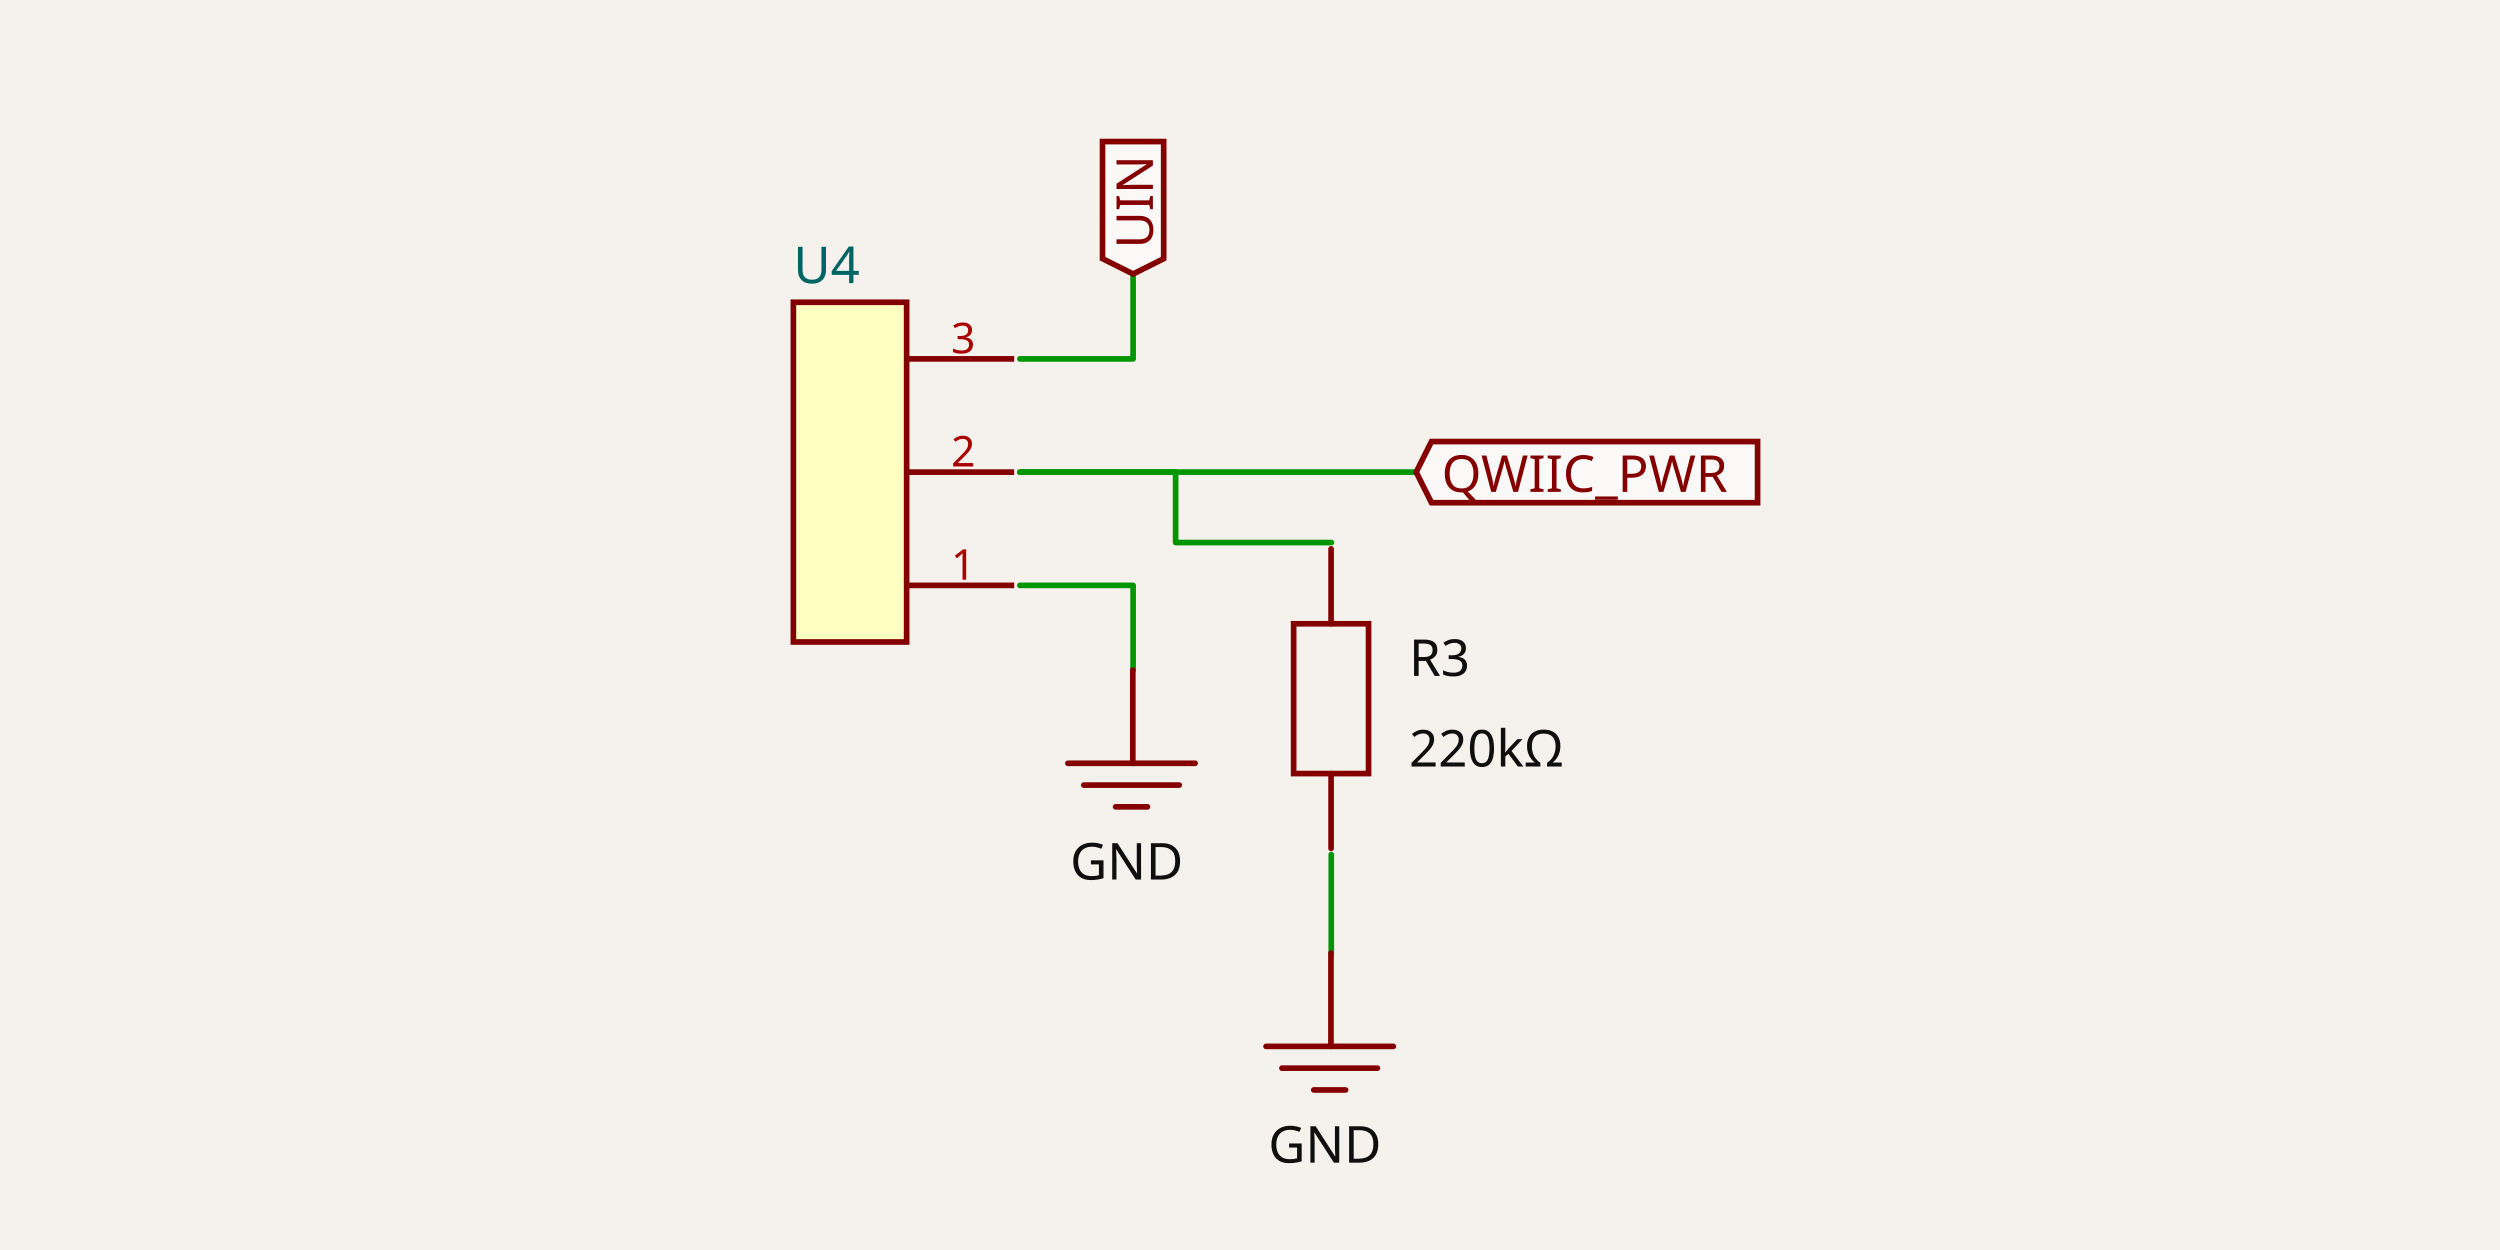
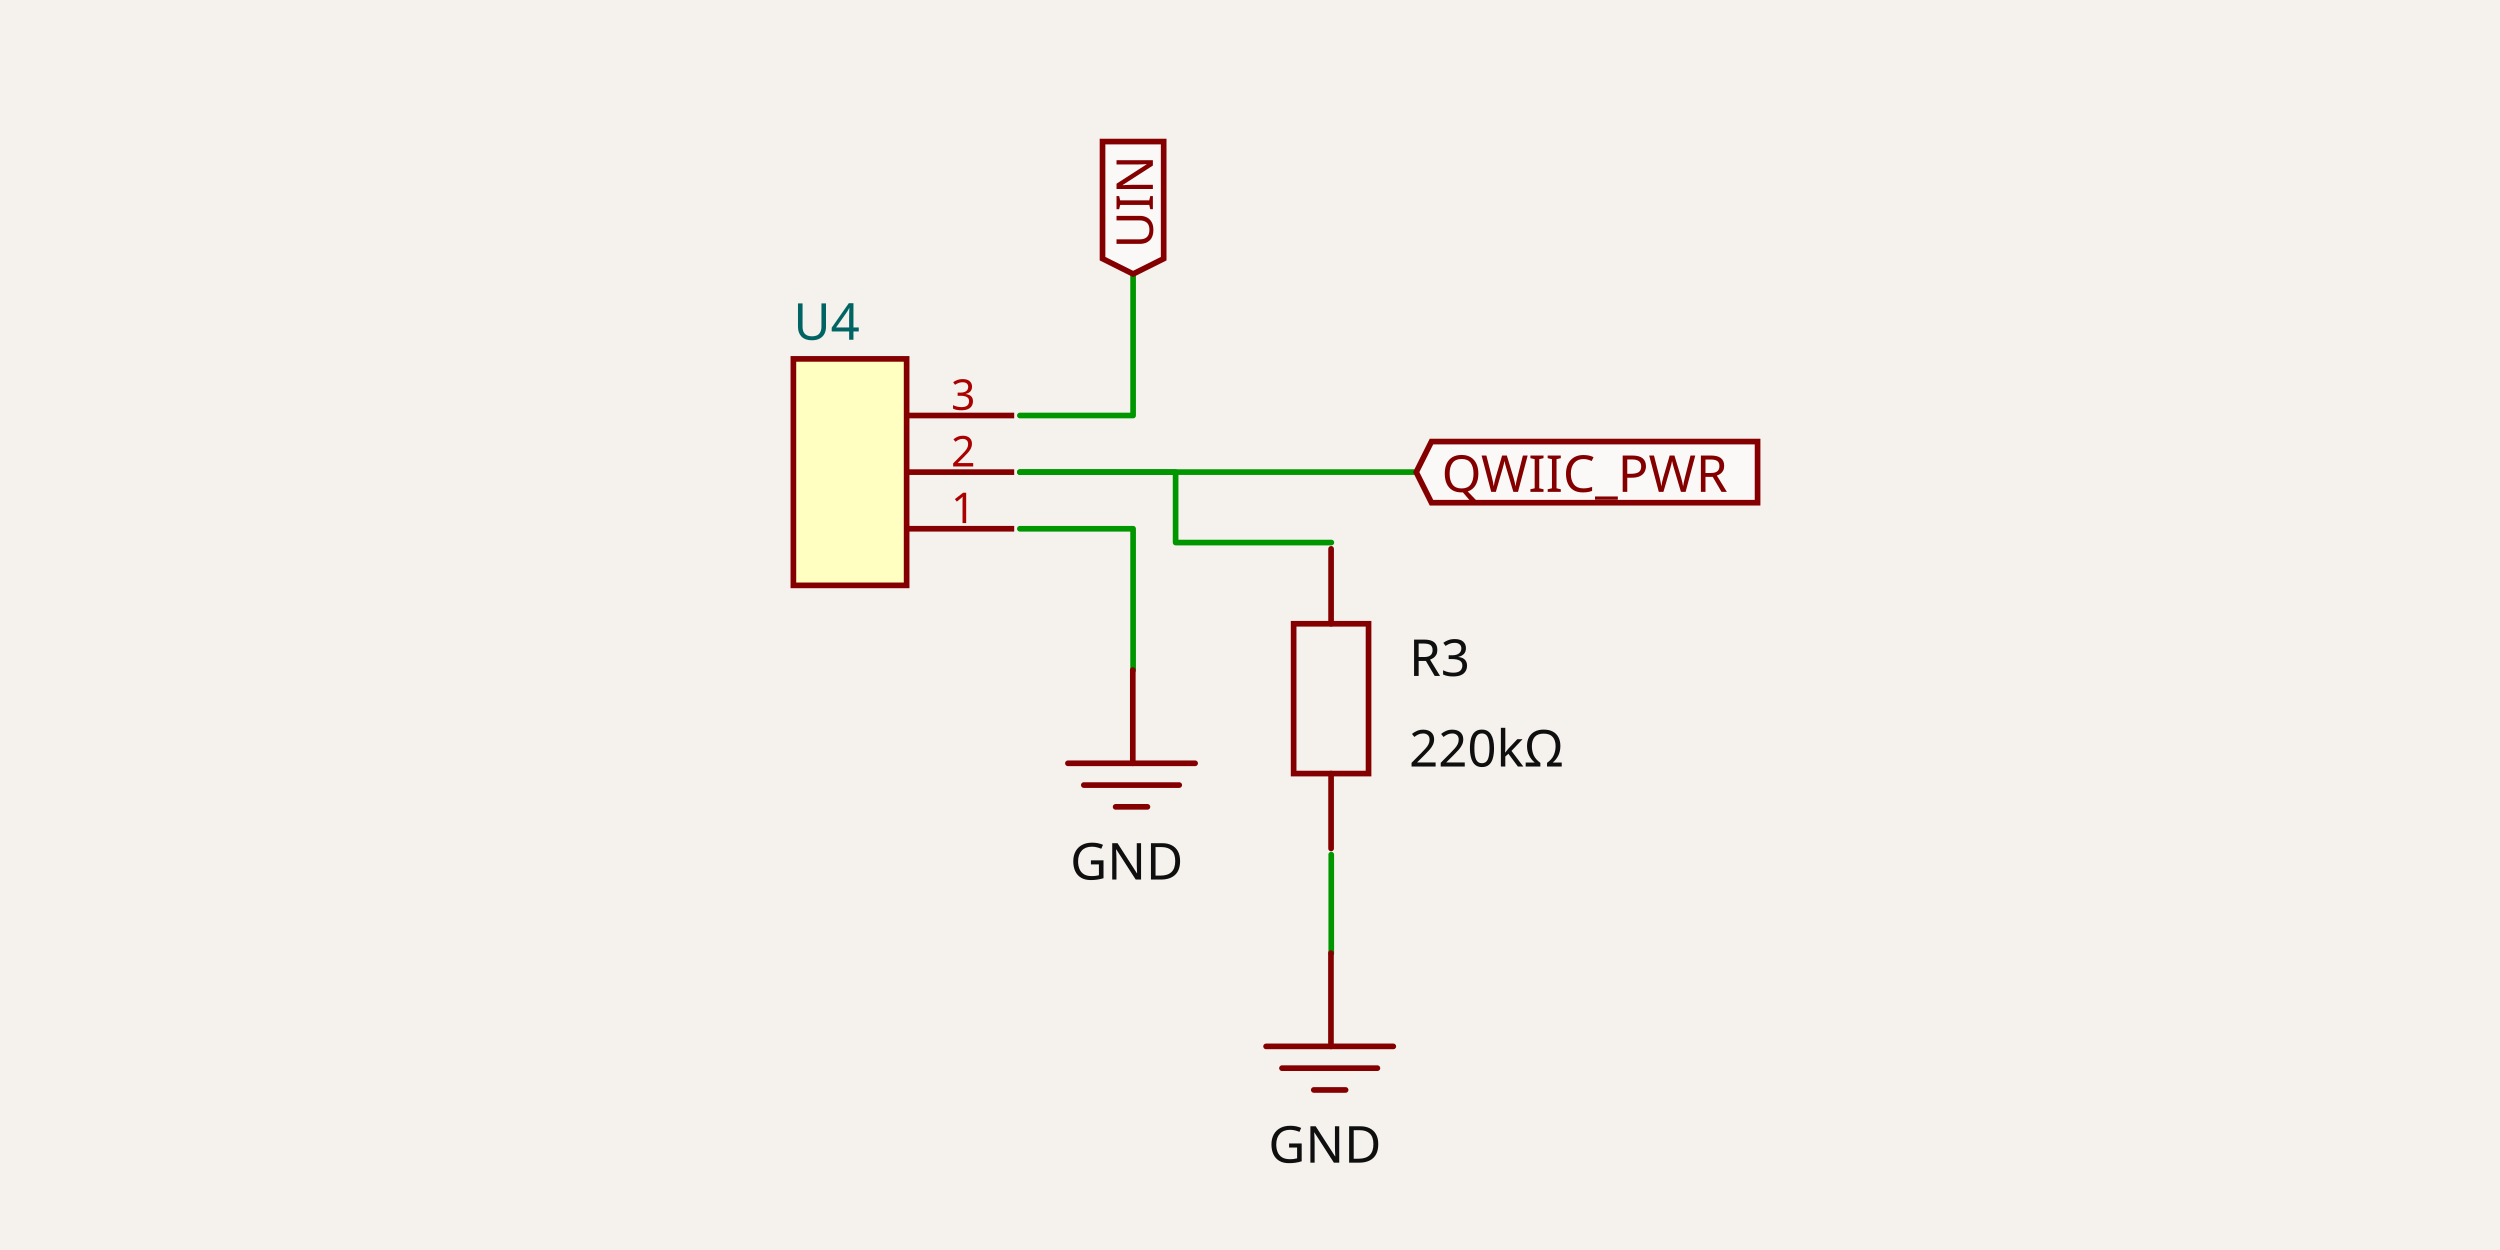
<svg xmlns="http://www.w3.org/2000/svg" width="1200" height="600" style="background-color: rgb(245, 241, 237)" data-real-to-screen-transform="matrix(135.8859765672,0,0,-135.8859765672,408.0021741756,226.6215726537)" data-software-used-string="@tscircuit/core@0.0.555">
  <style>
              .boundary { fill: rgb(245, 241, 237); }
              .schematic-boundary { fill: none; stroke: #fff; }
              .component { fill: none; stroke: rgb(132, 0, 0); }
              .chip { fill: rgb(255, 255, 194); stroke: rgb(132, 0, 0); }
              .component-pin { fill: none; stroke: rgb(132, 0, 0); }
              .trace:hover {
                filter: invert(1);
              }
              .trace:hover .trace-crossing-outline {
                opacity: 0;
              }
              .trace:hover .trace-junction {
                filter: invert(1);
              }
              .text { font-family: sans-serif; fill: rgb(0, 150, 0); }
              .pin-number { fill: rgb(169, 0, 0); }
              .port-label { fill: rgb(0, 100, 100); }
              .component-name { fill: rgb(0, 100, 100); }
            </style>
  <rect class="boundary" x="0" y="0" width="1200" height="600" />
  <g data-circuit-json-type="schematic_component" data-schematic-component-id="schematic_component_0">
-     <rect class="component chip" x="380.825" y="145.09" width="54.354" height="163.063" stroke-width="2.718px" fill="rgb(255, 255, 194)" stroke="rgb(132, 0, 0)" />
-     <rect class="component-overlay" x="380.825" y="145.09" width="54.354" height="163.063" fill="transparent" />
-     <text x="380.825" y="325.818" fill="#006464" text-anchor="start" dominant-baseline="middle" font-family="sans-serif" font-size="24.459px" transform="rotate(0, 380.825, 325.8183)" />
-     <text x="380.825" y="127.425" fill="#006464" text-anchor="start" dominant-baseline="middle" font-family="sans-serif" font-size="24.459px" transform="rotate(0, 380.825, 127.4248)">U4</text>
-     <line class="component-pin" x1="486.816" y1="280.976" x2="435.179" y2="280.976" stroke-width="2.718px" />
-     <text class="pin-number" x="462.357" y="278.258" style="font-family: sans-serif;" fill="rgb(169, 0, 0)" text-anchor="middle" dominant-baseline="auto" font-size="20.383px" transform="">1</text>
+     <rect class="component chip" x="380.825" y="172.267" width="54.354" height="108.709" stroke-width="2.718px" fill="rgb(255, 255, 194)" stroke="rgb(132, 0, 0)" />
+     <rect class="component-overlay" x="380.825" y="172.267" width="54.354" height="108.709" fill="transparent" />
+     <text x="380.825" y="298.641" fill="#006464" text-anchor="start" dominant-baseline="middle" font-family="sans-serif" font-size="24.459px" transform="rotate(0, 380.825, 298.6411)" />
+     <text x="380.825" y="154.602" fill="#006464" text-anchor="start" dominant-baseline="middle" font-family="sans-serif" font-size="24.459px" transform="rotate(0, 380.825, 154.602)">U4</text>
+     <line class="component-pin" x1="486.816" y1="253.799" x2="435.179" y2="253.799" stroke-width="2.718px" />
+     <text class="pin-number" x="462.357" y="251.081" style="font-family: sans-serif;" fill="rgb(169, 0, 0)" text-anchor="middle" dominant-baseline="auto" font-size="20.383px" transform="">1</text>
    <line class="component-pin" x1="486.816" y1="226.622" x2="435.179" y2="226.622" stroke-width="2.718px" />
    <text class="pin-number" x="462.357" y="223.904" style="font-family: sans-serif;" fill="rgb(169, 0, 0)" text-anchor="middle" dominant-baseline="auto" font-size="20.383px" transform="">2</text>
-     <line class="component-pin" x1="486.816" y1="172.267" x2="435.179" y2="172.267" stroke-width="2.718px" />
-     <text class="pin-number" x="462.357" y="169.549" style="font-family: sans-serif;" fill="rgb(169, 0, 0)" text-anchor="middle" dominant-baseline="auto" font-size="20.383px" transform="">3</text>
+     <line class="component-pin" x1="486.816" y1="199.444" x2="435.179" y2="199.444" stroke-width="2.718px" />
+     <text class="pin-number" x="462.357" y="196.727" style="font-family: sans-serif;" fill="rgb(169, 0, 0)" text-anchor="middle" dominant-baseline="auto" font-size="20.383px" transform="">3</text>
  </g>
  <g data-circuit-json-type="schematic_component" data-schematic-component-id="schematic_component_1">
    <rect class="component-overlay" x="620.946" y="263.449" width="35.953" height="143.813" fill="transparent" />
    <path d="M 638.923 407.262 L 638.923 371.309" stroke="rgb(132, 0, 0)" fill="none" stroke-width="2.718px" stroke-linecap="round" />
    <path d="M 638.923 299.402 L 638.923 263.449" stroke="rgb(132, 0, 0)" fill="none" stroke-width="2.718px" stroke-linecap="round" />
    <path d="M 620.946 335.355 L 620.946 299.402 L 656.899 299.402 L 656.899 371.309 L 620.946 371.309 L 620.946 335.355" stroke="rgb(132, 0, 0)" fill="none" stroke-width="2.718px" stroke-linecap="round" />
    <text x="676.375" y="315.967" fill="rgb(15, 15, 15)" font-family="sans-serif" text-anchor="start" dominant-baseline="middle" font-size="24.459px">R3</text>
    <text x="676.375" y="359.45" fill="rgb(15, 15, 15)" font-family="sans-serif" text-anchor="start" dominant-baseline="middle" font-size="24.459px">220kΩ</text>
  </g>
  <g class="trace" data-circuit-json-type="schematic_trace" data-schematic-trace-id="schematic_trace_0">
    <path d="M 639.045 260.418 L 564.29 260.418 L 564.29 226.622 L 489.534 226.622" class="trace-invisible-hover-outline" stroke="rgb(0, 150, 0)" fill="none" stroke-width="21.742px" stroke-linecap="round" opacity="0" stroke-linejoin="round" />
    <path d="M 639.045 260.418 L 564.29 260.418 L 564.29 226.622 L 489.534 226.622" stroke="rgb(0, 150, 0)" fill="none" stroke-width="2.718px" stroke-linecap="round" stroke-linejoin="round" />
  </g>
  <g class="trace" data-circuit-json-type="schematic_trace" data-schematic-trace-id="schematic_trace_1">
-     <path d="M 489.534 280.976 L 543.888 280.976 L 543.888 321.742" class="trace-invisible-hover-outline" stroke="rgb(0, 150, 0)" fill="none" stroke-width="21.742px" stroke-linecap="round" opacity="0" stroke-linejoin="round" />
-     <path d="M 489.534 280.976 L 543.888 280.976 L 543.888 321.742" stroke="rgb(0, 150, 0)" fill="none" stroke-width="2.718px" stroke-linecap="round" stroke-linejoin="round" />
+     <path d="M 489.534 253.799 L 543.888 253.799 L 543.888 321.742" class="trace-invisible-hover-outline" stroke="rgb(0, 150, 0)" fill="none" stroke-width="21.742px" stroke-linecap="round" opacity="0" stroke-linejoin="round" />
+     <path d="M 489.534 253.799 L 543.888 253.799 L 543.888 321.742" stroke="rgb(0, 150, 0)" fill="none" stroke-width="2.718px" stroke-linecap="round" stroke-linejoin="round" />
  </g>
  <g class="trace" data-circuit-json-type="schematic_trace" data-schematic-trace-id="schematic_trace_2">
    <path d="M 489.534 226.622 L 679.774 226.622" class="trace-invisible-hover-outline" stroke="rgb(0, 150, 0)" fill="none" stroke-width="21.742px" stroke-linecap="round" opacity="0" stroke-linejoin="round" />
    <path d="M 489.534 226.622 L 679.774 226.622" stroke="rgb(0, 150, 0)" fill="none" stroke-width="2.718px" stroke-linecap="round" stroke-linejoin="round" />
  </g>
  <g class="trace" data-circuit-json-type="schematic_trace" data-schematic-trace-id="schematic_trace_3">
    <path d="M 638.971 410.243 L 639.008 410.243 L 639.008 457.628" class="trace-invisible-hover-outline" stroke="rgb(0, 150, 0)" fill="none" stroke-width="21.742px" stroke-linecap="round" opacity="0" stroke-linejoin="round" />
    <path d="M 638.971 410.243 L 639.008 410.243 L 639.008 457.628" stroke="rgb(0, 150, 0)" fill="none" stroke-width="2.718px" stroke-linecap="round" stroke-linejoin="round" />
  </g>
  <g class="trace" data-circuit-json-type="schematic_trace" data-schematic-trace-id="schematic_trace_4">
-     <path d="M 489.534 172.267 L 543.888 172.267 L 543.888 131.501" class="trace-invisible-hover-outline" stroke="rgb(0, 150, 0)" fill="none" stroke-width="21.742px" stroke-linecap="round" opacity="0" stroke-linejoin="round" />
-     <path d="M 489.534 172.267 L 543.888 172.267 L 543.888 131.501" stroke="rgb(0, 150, 0)" fill="none" stroke-width="2.718px" stroke-linecap="round" stroke-linejoin="round" />
+     <path d="M 489.534 199.444 L 543.888 199.444 L 543.888 131.501" class="trace-invisible-hover-outline" stroke="rgb(0, 150, 0)" fill="none" stroke-width="21.742px" stroke-linecap="round" opacity="0" stroke-linejoin="round" />
+     <path d="M 489.534 199.444 L 543.888 199.444 L 543.888 131.501" stroke="rgb(0, 150, 0)" fill="none" stroke-width="2.718px" stroke-linecap="round" stroke-linejoin="round" />
  </g>
  <rect class="component-overlay" x="512.602" y="321.595" width="61.056" height="65.691" fill="transparent" />
  <path d="M 543.741 321.595 L 543.741 366.387" stroke="rgb(132, 0, 0)" fill="none" stroke-width="2.718px" stroke-linecap="round" />
  <path d="M 512.602 366.383 L 573.658 366.383" stroke="rgb(132, 0, 0)" fill="none" stroke-width="2.718px" stroke-linecap="round" />
  <path d="M 520.234 376.834 L 566.026 376.834" stroke="rgb(132, 0, 0)" fill="none" stroke-width="2.718px" stroke-linecap="round" />
  <path d="M 535.498 387.286 L 550.762 387.286" stroke="rgb(132, 0, 0)" fill="none" stroke-width="2.718px" stroke-linecap="round" />
  <text x="540.814" y="403.202" fill="rgb(15, 15, 15)" font-family="sans-serif" text-anchor="middle" dominant-baseline="hanging" font-size="24.459px">GND</text>
  <path class="net-label" d="     M 679.774,226.622     L 687.112,211.946     L 843.634,211.946     L 843.634,241.297     L 687.112,241.297     Z   " fill="rgba(255, 255, 255, 0.6)" stroke="rgb(132, 0, 0)" stroke-width="2.718px" />
  <text class="net-label-text" x="692.004" y="226.622" fill="rgb(132, 0, 0)" text-anchor="start" dominant-baseline="central" font-family="sans-serif" font-variant-numeric="tabular-nums" font-size="24.459px" transform="">QWIIC_PWR</text>
  <rect class="component-overlay" x="607.722" y="457.481" width="61.056" height="65.691" fill="transparent" />
  <path d="M 638.861 457.481 L 638.861 502.273" stroke="rgb(132, 0, 0)" fill="none" stroke-width="2.718px" stroke-linecap="round" />
  <path d="M 607.722 502.269 L 668.778 502.269" stroke="rgb(132, 0, 0)" fill="none" stroke-width="2.718px" stroke-linecap="round" />
  <path d="M 615.354 512.72 L 661.146 512.72" stroke="rgb(132, 0, 0)" fill="none" stroke-width="2.718px" stroke-linecap="round" />
  <path d="M 630.618 523.172 L 645.882 523.172" stroke="rgb(132, 0, 0)" fill="none" stroke-width="2.718px" stroke-linecap="round" />
  <text x="635.934" y="539.088" fill="rgb(15, 15, 15)" font-family="sans-serif" text-anchor="middle" dominant-baseline="hanging" font-size="24.459px">GND</text>
  <path class="net-label" d="     M 543.888,131.501     L 529.212,124.164     L 529.212,67.943     L 558.564,67.943     L 558.564,124.164     Z   " fill="rgba(255, 255, 255, 0.6)" stroke="rgb(132, 0, 0)" stroke-width="2.718px" />
  <text class="net-label-text" x="543.888" y="119.272" fill="rgb(132, 0, 0)" text-anchor="start" dominant-baseline="central" font-family="sans-serif" font-variant-numeric="tabular-nums" font-size="24.459px" transform="rotate(-90 543.8882 119.2717)">UIN</text>
</svg>
